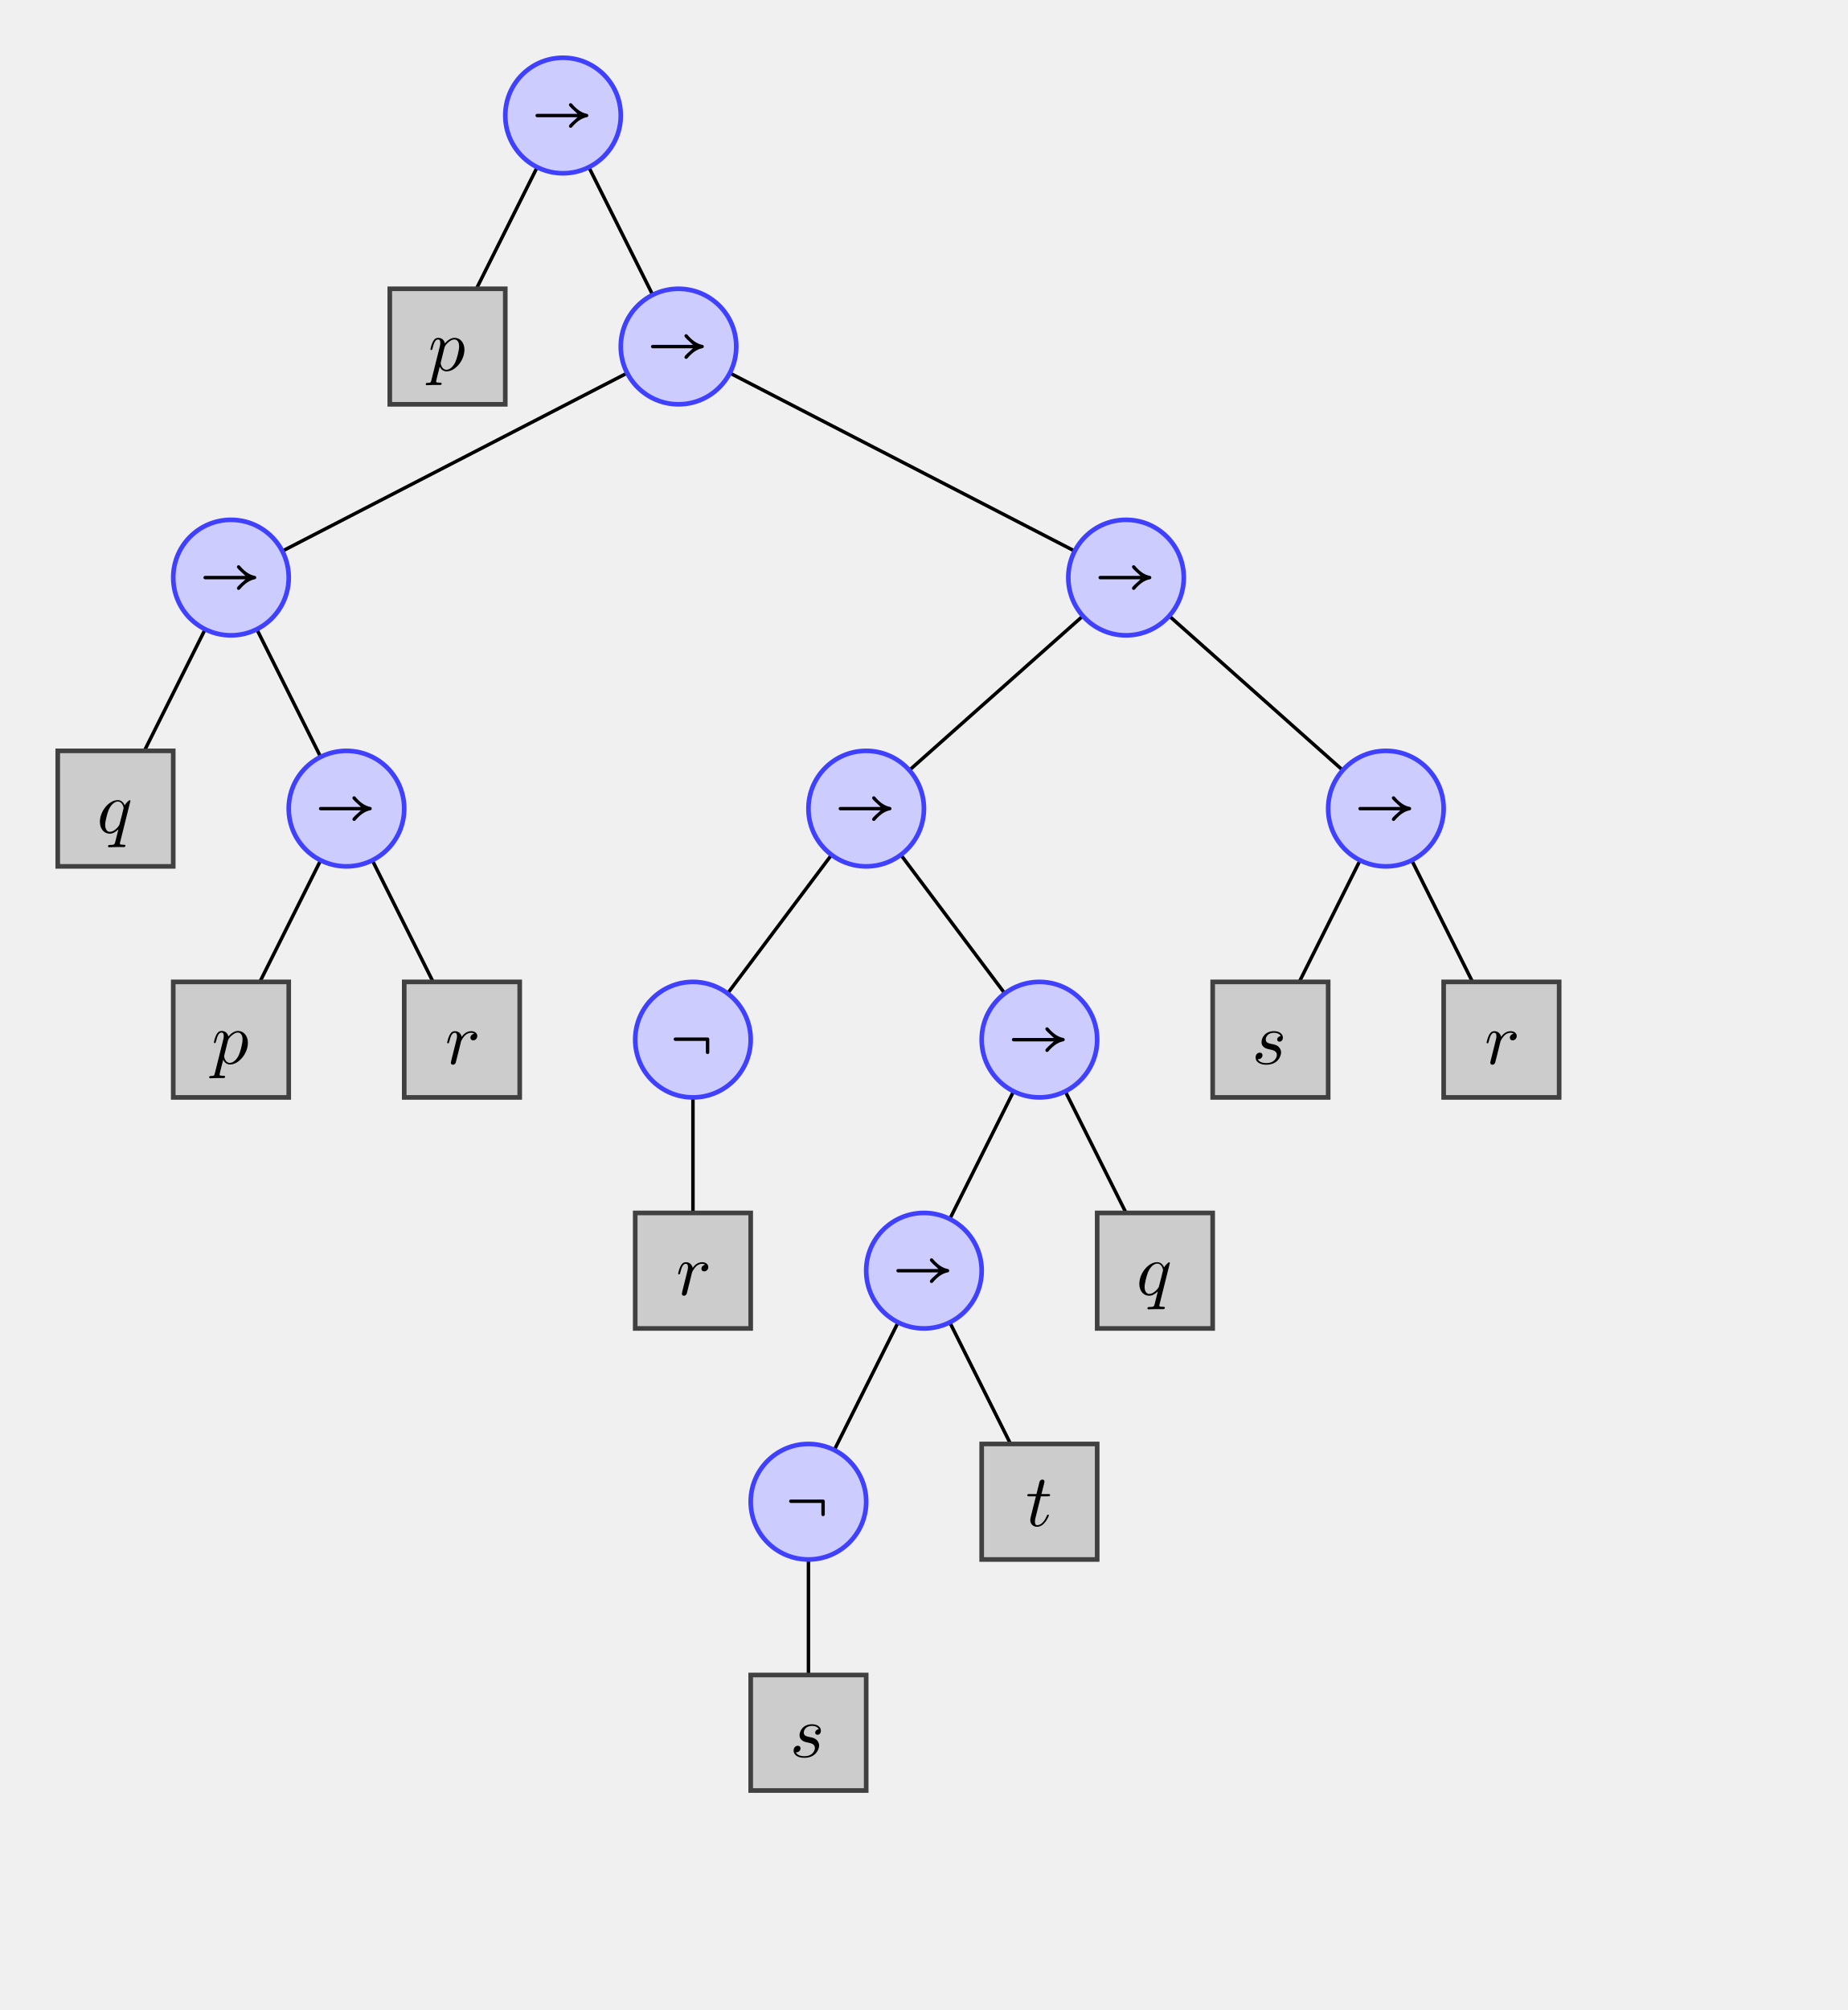
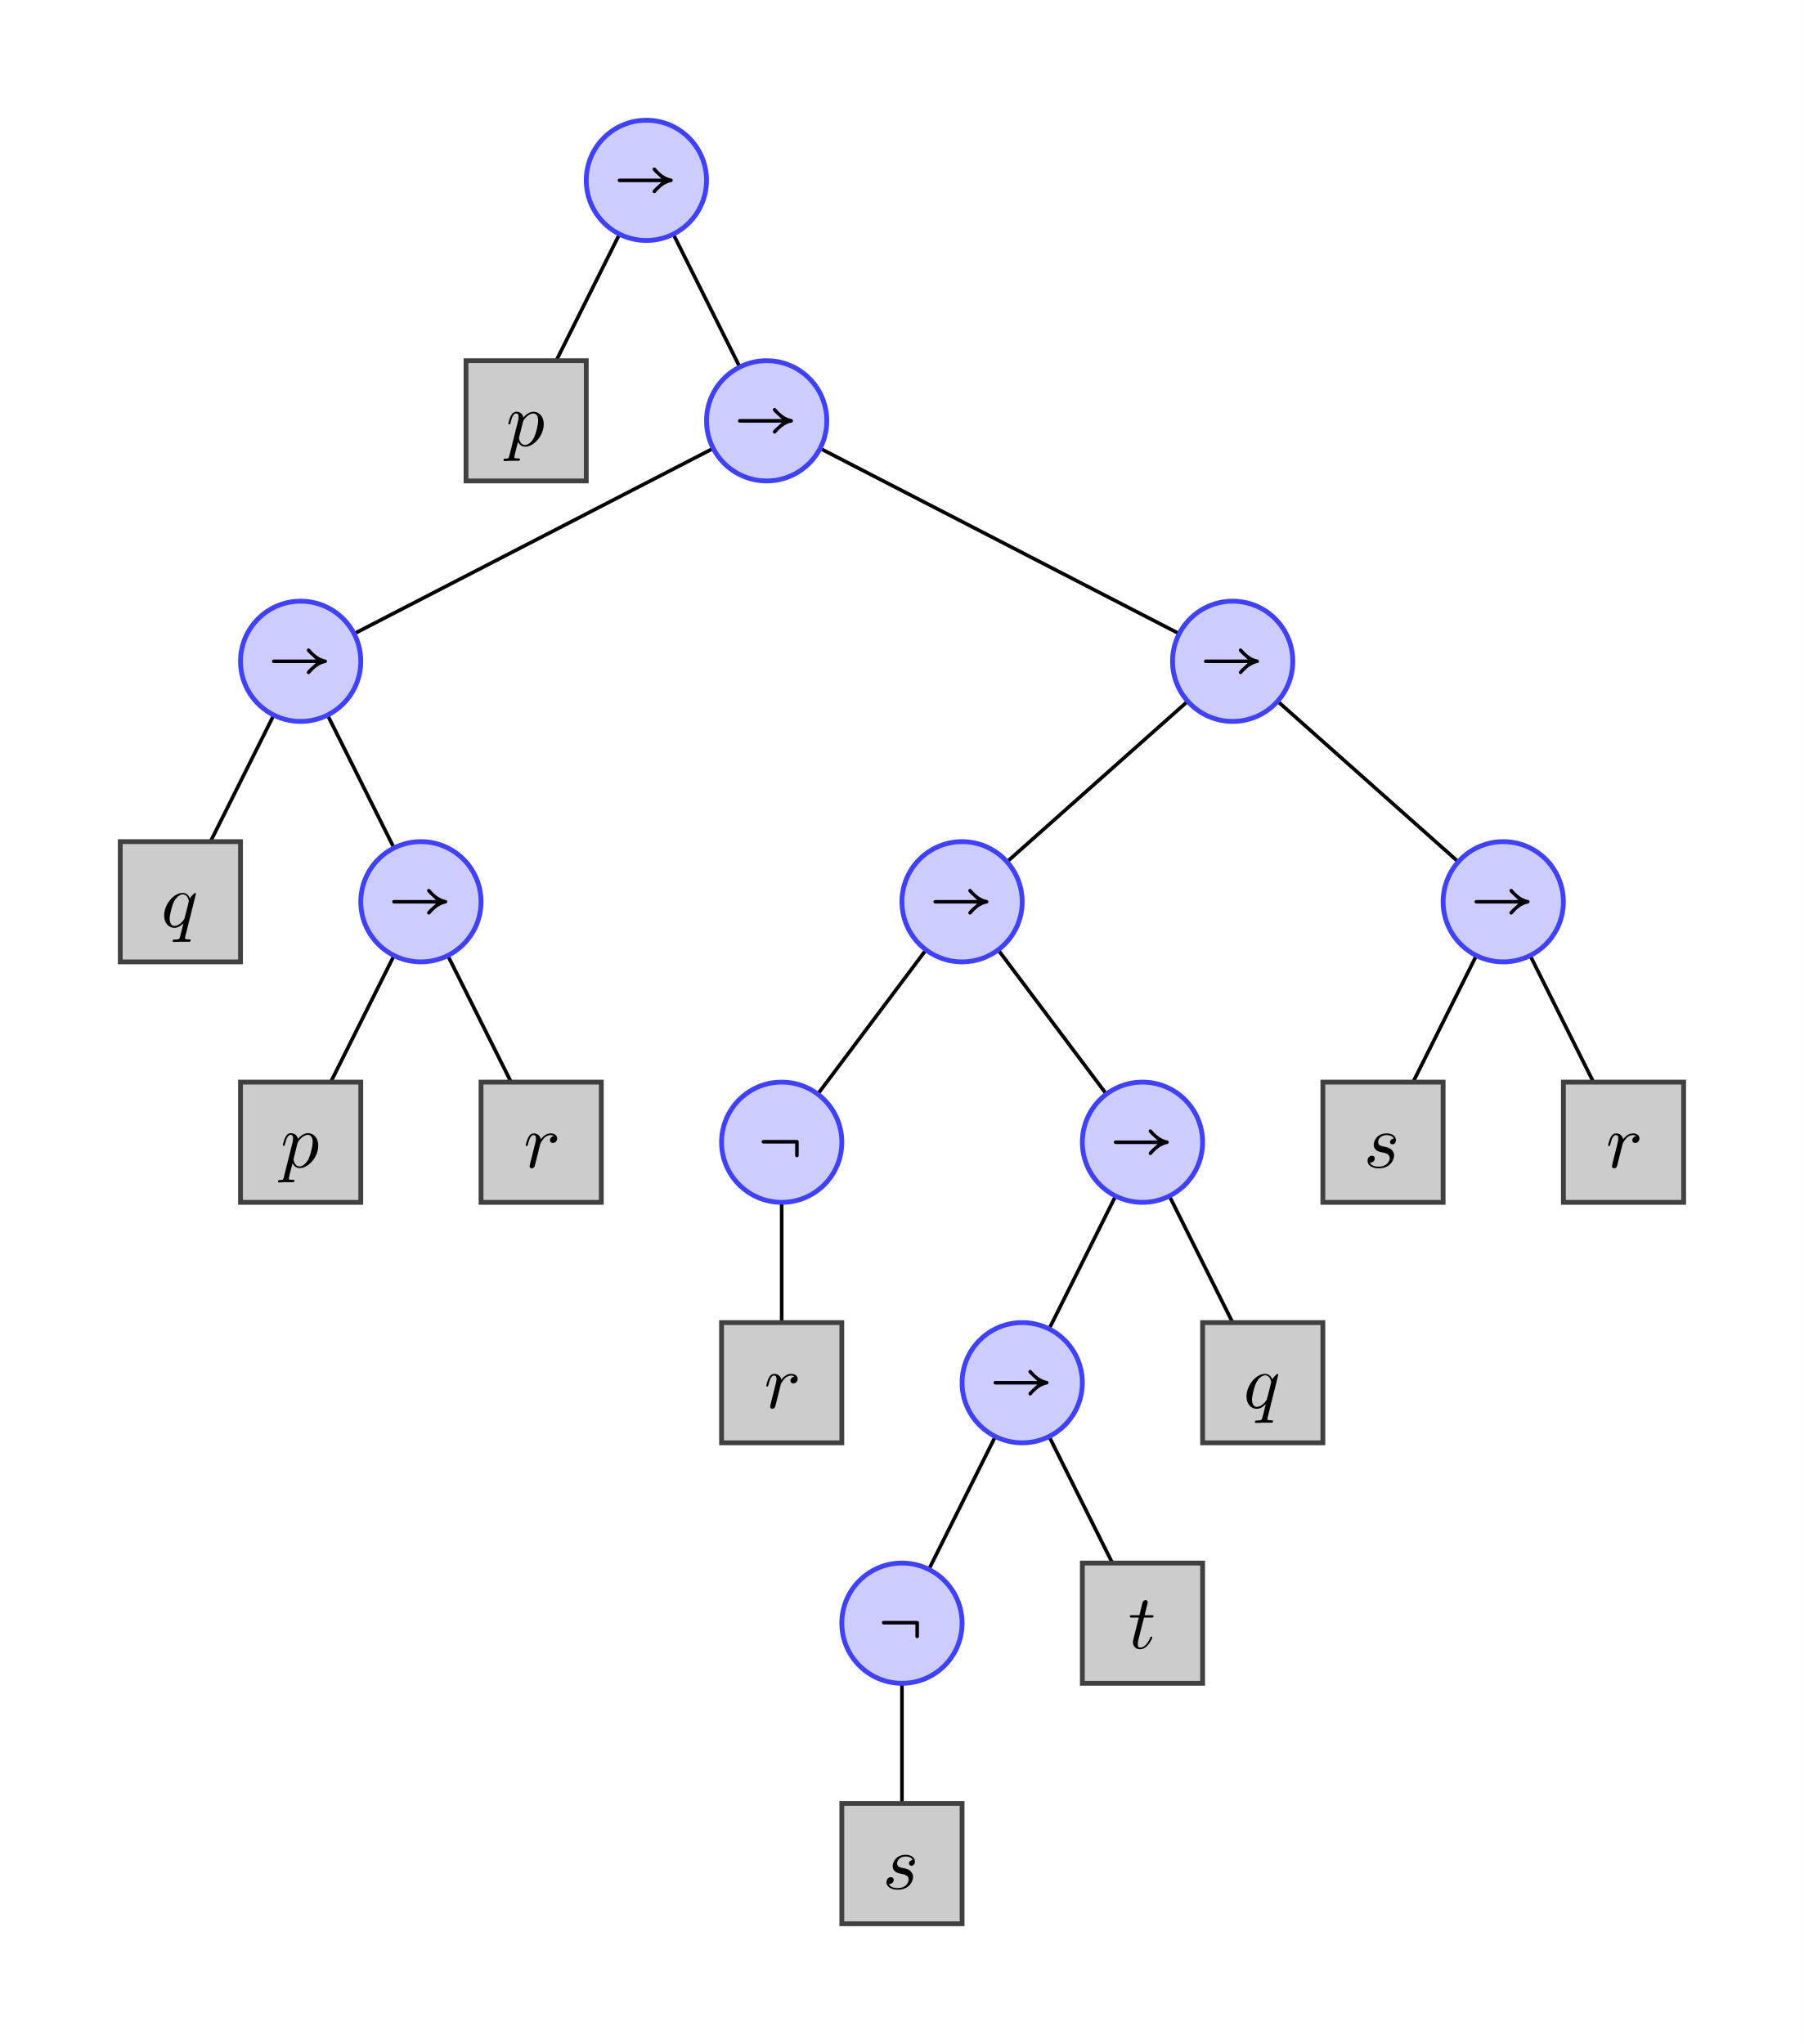
- <svg xmlns="http://www.w3.org/2000/svg" xmlns:xlink="http://www.w3.org/1999/xlink" version="1.1" height="500px" viewBox="0 0 80 87">
-   <line style="fill:none; stroke:#000000; stroke-width:0.15" x1="24.375" y1="5" x2="19.375" y2="15" />
-   <line style="fill:none; stroke:#000000; stroke-width:0.15" x1="24.375" y1="5" x2="29.375" y2="15" />
-   <line style="fill:none; stroke:#000000; stroke-width:0.15" x1="29.375" y1="15" x2="10" y2="25" />
-   <line style="fill:none; stroke:#000000; stroke-width:0.15" x1="29.375" y1="15" x2="48.75" y2="25" />
-   <line style="fill:none; stroke:#000000; stroke-width:0.15" x1="10" y1="25" x2="5" y2="35" />
-   <line style="fill:none; stroke:#000000; stroke-width:0.15" x1="10" y1="25" x2="15" y2="35" />
-   <line style="fill:none; stroke:#000000; stroke-width:0.15" x1="48.75" y1="25" x2="37.5" y2="35" />
-   <line style="fill:none; stroke:#000000; stroke-width:0.15" x1="48.75" y1="25" x2="60" y2="35" />
-   <line style="fill:none; stroke:#000000; stroke-width:0.15" x1="15" y1="35" x2="10" y2="45" />
-   <line style="fill:none; stroke:#000000; stroke-width:0.15" x1="15" y1="35" x2="20" y2="45" />
-   <line style="fill:none; stroke:#000000; stroke-width:0.15" x1="37.5" y1="35" x2="30" y2="45" />
-   <line style="fill:none; stroke:#000000; stroke-width:0.15" x1="37.5" y1="35" x2="45" y2="45" />
-   <line style="fill:none; stroke:#000000; stroke-width:0.15" x1="60" y1="35" x2="55" y2="45" />
-   <line style="fill:none; stroke:#000000; stroke-width:0.15" x1="60" y1="35" x2="65" y2="45" />
-   <line style="fill:none; stroke:#000000; stroke-width:0.15" x1="30" y1="45" x2="30" y2="55" />
-   <line style="fill:none; stroke:#000000; stroke-width:0.15" x1="45" y1="45" x2="40" y2="55" />
-   <line style="fill:none; stroke:#000000; stroke-width:0.15" x1="45" y1="45" x2="50" y2="55" />
-   <line style="fill:none; stroke:#000000; stroke-width:0.15" x1="40" y1="55" x2="35" y2="65" />
-   <line style="fill:none; stroke:#000000; stroke-width:0.15" x1="40" y1="55" x2="45" y2="65" />
-   <line style="fill:none; stroke:#000000; stroke-width:0.15" x1="35" y1="65" x2="35" y2="75" />
+ <svg xmlns="http://www.w3.org/2000/svg" xmlns:xlink="http://www.w3.org/1999/xlink" version="1.1" width="375px" height="425px" viewBox="-5 -5 75 85">
+   <rect x="-5" y="-5" width="100%" height="100%" fill="#fff" />
+   <line style="fill:none; stroke:#000; stroke-width:0.15" x1="21.875" y1="2.5" x2="16.875" y2="12.5" />
+   <line style="fill:none; stroke:#000; stroke-width:0.15" x1="21.875" y1="2.5" x2="26.875" y2="12.5" />
+   <line style="fill:none; stroke:#000; stroke-width:0.15" x1="26.875" y1="12.5" x2="7.5" y2="22.5" />
+   <line style="fill:none; stroke:#000; stroke-width:0.15" x1="26.875" y1="12.5" x2="46.25" y2="22.5" />
+   <line style="fill:none; stroke:#000; stroke-width:0.15" x1="7.5" y1="22.5" x2="2.5" y2="32.5" />
+   <line style="fill:none; stroke:#000; stroke-width:0.15" x1="7.5" y1="22.5" x2="12.5" y2="32.5" />
+   <line style="fill:none; stroke:#000; stroke-width:0.15" x1="46.25" y1="22.5" x2="35" y2="32.5" />
+   <line style="fill:none; stroke:#000; stroke-width:0.15" x1="46.25" y1="22.5" x2="57.5" y2="32.5" />
+   <line style="fill:none; stroke:#000; stroke-width:0.15" x1="12.5" y1="32.5" x2="7.5" y2="42.5" />
+   <line style="fill:none; stroke:#000; stroke-width:0.15" x1="12.5" y1="32.5" x2="17.5" y2="42.5" />
+   <line style="fill:none; stroke:#000; stroke-width:0.15" x1="35" y1="32.5" x2="27.5" y2="42.5" />
+   <line style="fill:none; stroke:#000; stroke-width:0.15" x1="35" y1="32.5" x2="42.5" y2="42.5" />
+   <line style="fill:none; stroke:#000; stroke-width:0.15" x1="57.5" y1="32.5" x2="52.5" y2="42.5" />
+   <line style="fill:none; stroke:#000; stroke-width:0.15" x1="57.5" y1="32.5" x2="62.5" y2="42.5" />
+   <line style="fill:none; stroke:#000; stroke-width:0.15" x1="27.5" y1="42.5" x2="27.5" y2="52.5" />
+   <line style="fill:none; stroke:#000; stroke-width:0.15" x1="42.5" y1="42.5" x2="37.5" y2="52.5" />
+   <line style="fill:none; stroke:#000; stroke-width:0.15" x1="42.5" y1="42.5" x2="47.5" y2="52.5" />
+   <line style="fill:none; stroke:#000; stroke-width:0.15" x1="37.5" y1="52.5" x2="32.5" y2="62.5" />
+   <line style="fill:none; stroke:#000; stroke-width:0.15" x1="37.5" y1="52.5" x2="42.5" y2="62.5" />
+   <line style="fill:none; stroke:#000; stroke-width:0.15" x1="32.5" y1="62.5" x2="32.5" y2="72.5" />
  <defs id="vertexLibrary">
-     <circle id="vertexCircle" style="fill:#ccccff; stroke:#4040ff; stroke-width:0.2" cx="0" cy="0" r="2.5" />
-     <rect id="vertexSquare" style="fill:#cccccc; stroke:#404040; stroke-width:0.2" x="-2.5" y="-2.5" width="5" height="5" />
+     <circle id="vertexCircle" style="fill:#ccf; stroke:#4040ff; stroke-width:0.2" cx="0" cy="0" r="2.5" />
+     <rect id="vertexSquare" style="fill:#ccc; stroke:#404040; stroke-width:0.2" x="-2.5" y="-2.5" width="5" height="5" />
    <g id="imply">
      <use xlink:href="#vertexCircle" />
-       <g transform="scale(0.21) translate(-9,-9)">
+       <g fill="#000" transform="scale(0.21) translate(-9,-9)">
        <svg style="display:block" width="17" height="18" viewBox="0 0 17 18">
-           <g fill="#000000">
-             <use transform="matrix(10,0,0,10,2.4,12.9)" xlink:href="#imply_ref1" />
-           </g>
-           <defs>
-             <path id="imply_ref1" transform="scale(0.001,-0.001)" d="M817.4,136 c-18.4,0 -35.2,13.7 -35.2,35.1 0,36.7 105.4,113.1 175.7,183.3 l-831.1,0 c-18.3,0 -35.1,16.9 -35.1,35.2 0,19.8 16.8,35.1 35.1,35.1 l831.1,0 C884.6,499.6 782.2,574.4 782.2,609.6 c0,21.4 16.8,35.1 35.2,35.1 10.7,0 19.8,-4.6 27.5,-13.7 80.9,-96.3 181.8,-183.4 307,-206.3 16.9,-3 29.1,-16.8 29.1,-35.1 0,-16.8 -12.2,-30.6 -29.1,-33.6 C1026.7,333.1 925.8,246 844.9,149.7 837.2,140.6 828.1,136 817.4,136 z" />
-           </defs>
+           <path d="M10.574 11.54a.345.345 0 0 1-.352-.351c0-.367 1.054-1.131 1.757-1.833H3.668a.367.367 0 0 1-.351-.352c0-.198.168-.351.351-.351h8.311c-.733-.749-1.757-1.497-1.757-1.849 0-.214.168-.351.352-.351a.35.35 0 0 1 .275.137c.809.963 1.818 1.834 3.07 2.063.169.03.291.168.291.351a.343.343 0 0 1-.291.336c-1.252.229-2.261 1.1-3.07 2.063a.35.35 0 0 1-.275.137z" />
        </svg>
      </g>
    </g>
-     <g id="var_p">
+     <g id="var_p" fill="#000">
      <g transform="scale(0.21) translate(0,-8) matrix(10,0,0,10,0,13)">
        <path transform="scale(0.001,-0.001)" d="M378.9,21.4 c56.5,0 129.9,50.4 181.8,157.4 27.5,58 77.9,233.7 77.9,323.8 0,90.2 -36.7,143.7 -97.8,143.7 -25.9,0 -70.2,-10.7 -123.7,-58.1 C389.6,565.3 348.3,522.5 337.6,481.3 L262.8,181.8 c-4.6,-18.3 -4.6,-21.4 -4.6,-24.4 0,-9.2 19.9,-136 120.7,-136 z M-28.9,-296.3 c-12.3,0 -19.9,6.1 -19.9,18.3 0,29.1 16.8,29.1 35.1,29.1 67.2,0 70.2,10.7 82.5,62.6 L239.9,498.1 c6.1,25.9 10.7,42.7 10.7,77.9 0,58 -21.4,70.3 -47.4,70.3 -55,0 -85.6,-73.4 -111.5,-181.9 C82.5,430.8 81,429.3 65.7,429.3 c-3.1,0 -18.3,0 -18.3,15.3 0,4.6 19.8,96.2 47.3,148.2 13.8,27.5 42.8,87.1 113.1,87.1 56.5,0 122.2,-32.1 137.5,-114.6 C395.7,624.9 469,679.9 545.4,679.9 661.5,679.9 748.6,579 748.6,435.4 c0,-224.6 -191,-447.5 -368.2,-447.5 -77.9,0 -120.7,53.4 -140.5,97.7 C229.2,47.4 165,-201.6 165,-219.9 c0,-13.8 0,-24.4 76.4,-24.4 21.4,0 36.7,0 36.7,-16.9 0,-30.5 -19.9,-30.5 -27.5,-30.5 l-151.3,0 c-42.8,0 -87.1,-4.6 -128.2,-4.6 z" />
      </g>
    </g>
-     <g id="var_q">
+     <g id="var_q" fill="#000">
      <g transform="scale(0.21) translate(0,-8) matrix(10,0,0,10,0,13)">
        <path transform="scale(0.001,-0.001)" d="M267.4,21.4 c85.5,0 171.1,97.8 194,140.5 C466,168.1 550,502.6 550,511.8 c0,10.7 -21.4,134.5 -120.7,134.5 C366.7,646.3 287.2,582.1 239.9,469 213.9,404.9 169.6,238.3 169.6,165 c0,-26 6.1,-143.6 97.8,-143.6 z M249,-296.3 c-19.8,0 -19.8,15.3 -19.8,16.8 0,30.6 15.2,30.6 35.1,30.6 85.6,1.5 97.8,7.6 110,50.4 4.6,13.7 55,219.9 68.8,273.4 -55,-55 -114.6,-91.6 -180.3,-91.6 C151.3,-16.7 61.1,77.9 61.1,227.6 c0,221.6 187.9,447.7 368.2,447.7 48.9,0 108.5,-24.5 142.1,-107 26,44.3 87.1,105.5 103.9,105.5 10.7,0 15.3,-9.2 15.3,-15.3 L479.7,-186.3 c-3,-13.7 -6.1,-22.9 -6.1,-33.6 0,-13.8 0,-24.4 73.3,-24.4 24.5,0 39.8,0 39.8,-16.9 0,-30.5 -19.9,-30.5 -27.5,-30.5 l-157.4,0 c-50.4,0 -103.9,-4.6 -152.8,-4.6 z" />
      </g>
    </g>
-     <g id="var_r">
+     <g id="var_r" fill="#000">
      <g transform="scale(0.21) translate(0,-8) matrix(10,0,0,10,0,13)">
        <path transform="scale(0.001,-0.001)" d="M165,-16.7 c-22.9,0 -44.3,13.7 -44.3,41.1 0,7.7 9.2,42.8 13.7,65.7 l88.7,353 c19.8,79.4 24.4,96.2 24.4,128.3 0,58 -21.4,70.3 -47.4,70.3 -55,0 -85.5,-73.4 -111.5,-181.8 C79.4,426.3 77.9,424.7 62.6,424.7 c-3,0 -18.3,0 -18.3,15.3 0,4.6 19.9,96.3 47.4,148.2 13.7,27.5 42.7,87.1 113,87.1 71.8,0 126.8,-48.9 139.1,-117.7 29,42.8 96.2,117.7 195.5,117.7 77.9,0 126.8,-45.9 126.8,-99.3 0,-55 -42.8,-90.2 -84,-90.2 -41.3,0 -58.1,29.1 -58.1,53.5 0,39.7 33.6,76.4 79.5,84 -1.6,0 -24.5,18.4 -64.2,18.4 -65.7,0 -110,-39.8 -122.2,-50.4 C380.4,557.6 337.6,485.8 331.5,466 322.4,424.7 294.9,317.8 282.6,267.4 276.5,239.9 224.6,32.1 221.5,26 210.8,-4.5 183.3,-16.7 165,-16.7 z" />
      </g>
    </g>
    <g id="not">
      <use xlink:href="#vertexCircle" />
-       <g transform="scale(0.21) translate(-6.5,-9)">
+       <g fill="#000" transform="scale(0.21) translate(-6.5,-9)">
        <svg style="display:block" width="12" height="18" viewBox="0 0 12 18">
-           <g fill="#000000">
-             <use transform="matrix(10,0,0,10,1.6,12.8)" xlink:href="#not_ref1" />
-           </g>
-           <defs>
-             <path id="not_ref1" transform="scale(0.001,-0.001)" d="M791.4,82.5 c-19.9,0 -35.1,15.3 -35.1,35.1 l0,236.8 -629.5,0 c-18.3,0 -35.1,16.9 -35.1,35.2 0,19.8 16.8,35.1 35.1,35.1 l664.6,0 c19.9,0 35.1,-13.7 35.1,-35.1 l0,-272 c0,-19.8 -16.8,-35.1 -35.1,-35.1 z" />
-           </defs>
+           <path d="M9.514 11.975a.345.345 0 0 1-.351-.351V9.256H2.868a.367.367 0 0 1-.351-.352c0-.198.168-.351.351-.351h6.646c.199 0 .351.137.351.351v2.72a.355.355 0 0 1-.351.351z" />
        </svg>
      </g>
    </g>
-     <g id="var_s">
+     <g id="var_s" fill="#000">
      <g transform="scale(0.21) translate(0,-8) matrix(10,0,0,10,-0.4,13)">
        <path transform="scale(0.001,-0.001)" d="M297.9,-16.7 c-131.4,0 -218.5,61 -218.5,148.1 0,68.7 45.9,100.8 85.6,100.8 32.1,0 56.5,-18.3 56.5,-53.4 0,-39.6 -32.7,-81.9 -83.6,-81.9 -4.1,0 -8.3,0.3 -12.6,0.9 35.1,-81 152.8,-81 174.1,-81 183.4,0 218.5,128.3 218.5,168.1 0,84 -79.4,100.8 -158.9,116.1 -44.3,9.1 -157.3,32.1 -157.3,151.2 0,67.2 56.5,223.1 258.2,223.1 116.1,0 181.8,-62.7 181.8,-131.4 0,-59.6 -36.7,-85.6 -70.3,-85.6 -33.6,0 -47.4,23 -47.4,44.3 0,33.7 30.6,67.3 73.4,68.8 -23,59.6 -99.3,70.3 -137.5,70.3 C325.4,641.7 288.8,548.5 288.8,504.2 c0,-68.8 61.1,-79.5 116.1,-91.7 67.2,-13.7 111.5,-21.4 152.7,-64.2 C576,330 605,291.8 605,236.8 605,168.1 545.4,-16.7 297.9,-16.7 z" />
      </g>
    </g>
-     <g id="var_t">
+     <g id="var_t" fill="#000">
      <g transform="scale(0.21) translate(0,-8) matrix(10,0,0,10,0,13)">
        <path transform="scale(0.001,-0.001)" d="M236.8,-16.7 c-82.5,0 -140.5,58 -140.5,140.5 0,27.5 6.1,53.4 116.1,487.3 l-134.5,0 c-30.5,0 -42.8,0 -42.8,18.3 0,29.1 15.3,29.1 45.9,29.1 l143.6,0 59.6,242.9 c13.7,53.5 56.5,55 61.1,55 26,0 44.3,-15.3 44.3,-41.3 0,-9.1 -7.7,-39.7 -62.7,-256.6 l134.5,0 c27.5,0 42.8,0 42.8,-16.8 0,-30.6 -15.3,-30.6 -45.9,-30.6 l-143.6,0 L201.7,160.4 c-6.1,-26 -9.2,-36.6 -9.2,-73.3 0,-50.4 15.3,-70.3 47.4,-70.3 51.9,0 132.9,36.7 198.6,195.6 7.6,16.8 9.1,21.4 22.9,21.4 6.1,0 18.3,0 18.3,-15.3 0,-12.2 -87.1,-235.2 -242.9,-235.2 z" />
      </g>
    </g>
  </defs>
-   <use transform="translate(24.375,5)" xlink:href="#imply" />
-   <use transform="translate(19.375,15)" xlink:href="#vertexSquare" />
-   <use transform="translate(18.535,15)" xlink:href="#var_p" />
-   <use transform="translate(29.375,15)" xlink:href="#imply" />
-   <use transform="translate(10,25)" xlink:href="#imply" />
-   <use transform="translate(48.75,25)" xlink:href="#imply" />
-   <use transform="translate(5,35)" xlink:href="#vertexSquare" />
-   <use transform="translate(4.19675,35)" xlink:href="#var_q" />
-   <use transform="translate(15,35)" xlink:href="#imply" />
-   <use transform="translate(37.5,35)" xlink:href="#imply" />
-   <use transform="translate(60,35)" xlink:href="#imply" />
-   <use transform="translate(10,45)" xlink:href="#vertexSquare" />
-   <use transform="translate(9.16,45)" xlink:href="#var_p" />
-   <use transform="translate(20,45)" xlink:href="#vertexSquare" />
-   <use transform="translate(19.265,45)" xlink:href="#var_r" />
-   <use transform="translate(30,45)" xlink:href="#not" />
-   <use transform="translate(45,45)" xlink:href="#imply" />
-   <use transform="translate(55,45)" xlink:href="#vertexSquare" />
-   <use transform="translate(54.2755,45)" xlink:href="#var_s" />
-   <use transform="translate(65,45)" xlink:href="#vertexSquare" />
-   <use transform="translate(64.265,45)" xlink:href="#var_r" />
-   <use transform="translate(30,55)" xlink:href="#vertexSquare" />
-   <use transform="translate(29.265,55)" xlink:href="#var_r" />
-   <use transform="translate(40,55)" xlink:href="#imply" />
-   <use transform="translate(50,55)" xlink:href="#vertexSquare" />
-   <use transform="translate(49.1968,55)" xlink:href="#var_q" />
-   <use transform="translate(35,65)" xlink:href="#not" />
-   <use transform="translate(45,65)" xlink:href="#vertexSquare" />
-   <use transform="translate(44.4015,65)" xlink:href="#var_t" />
-   <use transform="translate(35,75)" xlink:href="#vertexSquare" />
-   <use transform="translate(34.2755,75)" xlink:href="#var_s" />
+   <use transform="translate(21.875,2.5)" xlink:href="#imply" />
+   <use transform="translate(16.875,12.5)" xlink:href="#vertexSquare" />
+   <use transform="translate(16.035,12.5)" xlink:href="#var_p" />
+   <use transform="translate(26.875,12.5)" xlink:href="#imply" />
+   <use transform="translate(7.5,22.5)" xlink:href="#imply" />
+   <use transform="translate(46.25,22.5)" xlink:href="#imply" />
+   <use transform="translate(2.5,32.5)" xlink:href="#vertexSquare" />
+   <use transform="translate(1.69675,32.5)" xlink:href="#var_q" />
+   <use transform="translate(12.5,32.5)" xlink:href="#imply" />
+   <use transform="translate(35,32.5)" xlink:href="#imply" />
+   <use transform="translate(57.5,32.5)" xlink:href="#imply" />
+   <use transform="translate(7.5,42.5)" xlink:href="#vertexSquare" />
+   <use transform="translate(6.66,42.5)" xlink:href="#var_p" />
+   <use transform="translate(17.5,42.5)" xlink:href="#vertexSquare" />
+   <use transform="translate(16.765,42.5)" xlink:href="#var_r" />
+   <use transform="translate(27.5,42.5)" xlink:href="#not" />
+   <use transform="translate(42.5,42.5)" xlink:href="#imply" />
+   <use transform="translate(52.5,42.5)" xlink:href="#vertexSquare" />
+   <use transform="translate(51.7755,42.5)" xlink:href="#var_s" />
+   <use transform="translate(62.5,42.5)" xlink:href="#vertexSquare" />
+   <use transform="translate(61.765,42.5)" xlink:href="#var_r" />
+   <use transform="translate(27.5,52.5)" xlink:href="#vertexSquare" />
+   <use transform="translate(26.765,52.5)" xlink:href="#var_r" />
+   <use transform="translate(37.5,52.5)" xlink:href="#imply" />
+   <use transform="translate(47.5,52.5)" xlink:href="#vertexSquare" />
+   <use transform="translate(46.69675,52.5)" xlink:href="#var_q" />
+   <use transform="translate(32.5,62.5)" xlink:href="#not" />
+   <use transform="translate(42.5,62.5)" xlink:href="#vertexSquare" />
+   <use transform="translate(41.9015,62.5)" xlink:href="#var_t" />
+   <use transform="translate(32.5,72.5)" xlink:href="#vertexSquare" />
+   <use transform="translate(31.7755,72.5)" xlink:href="#var_s" />
</svg>
